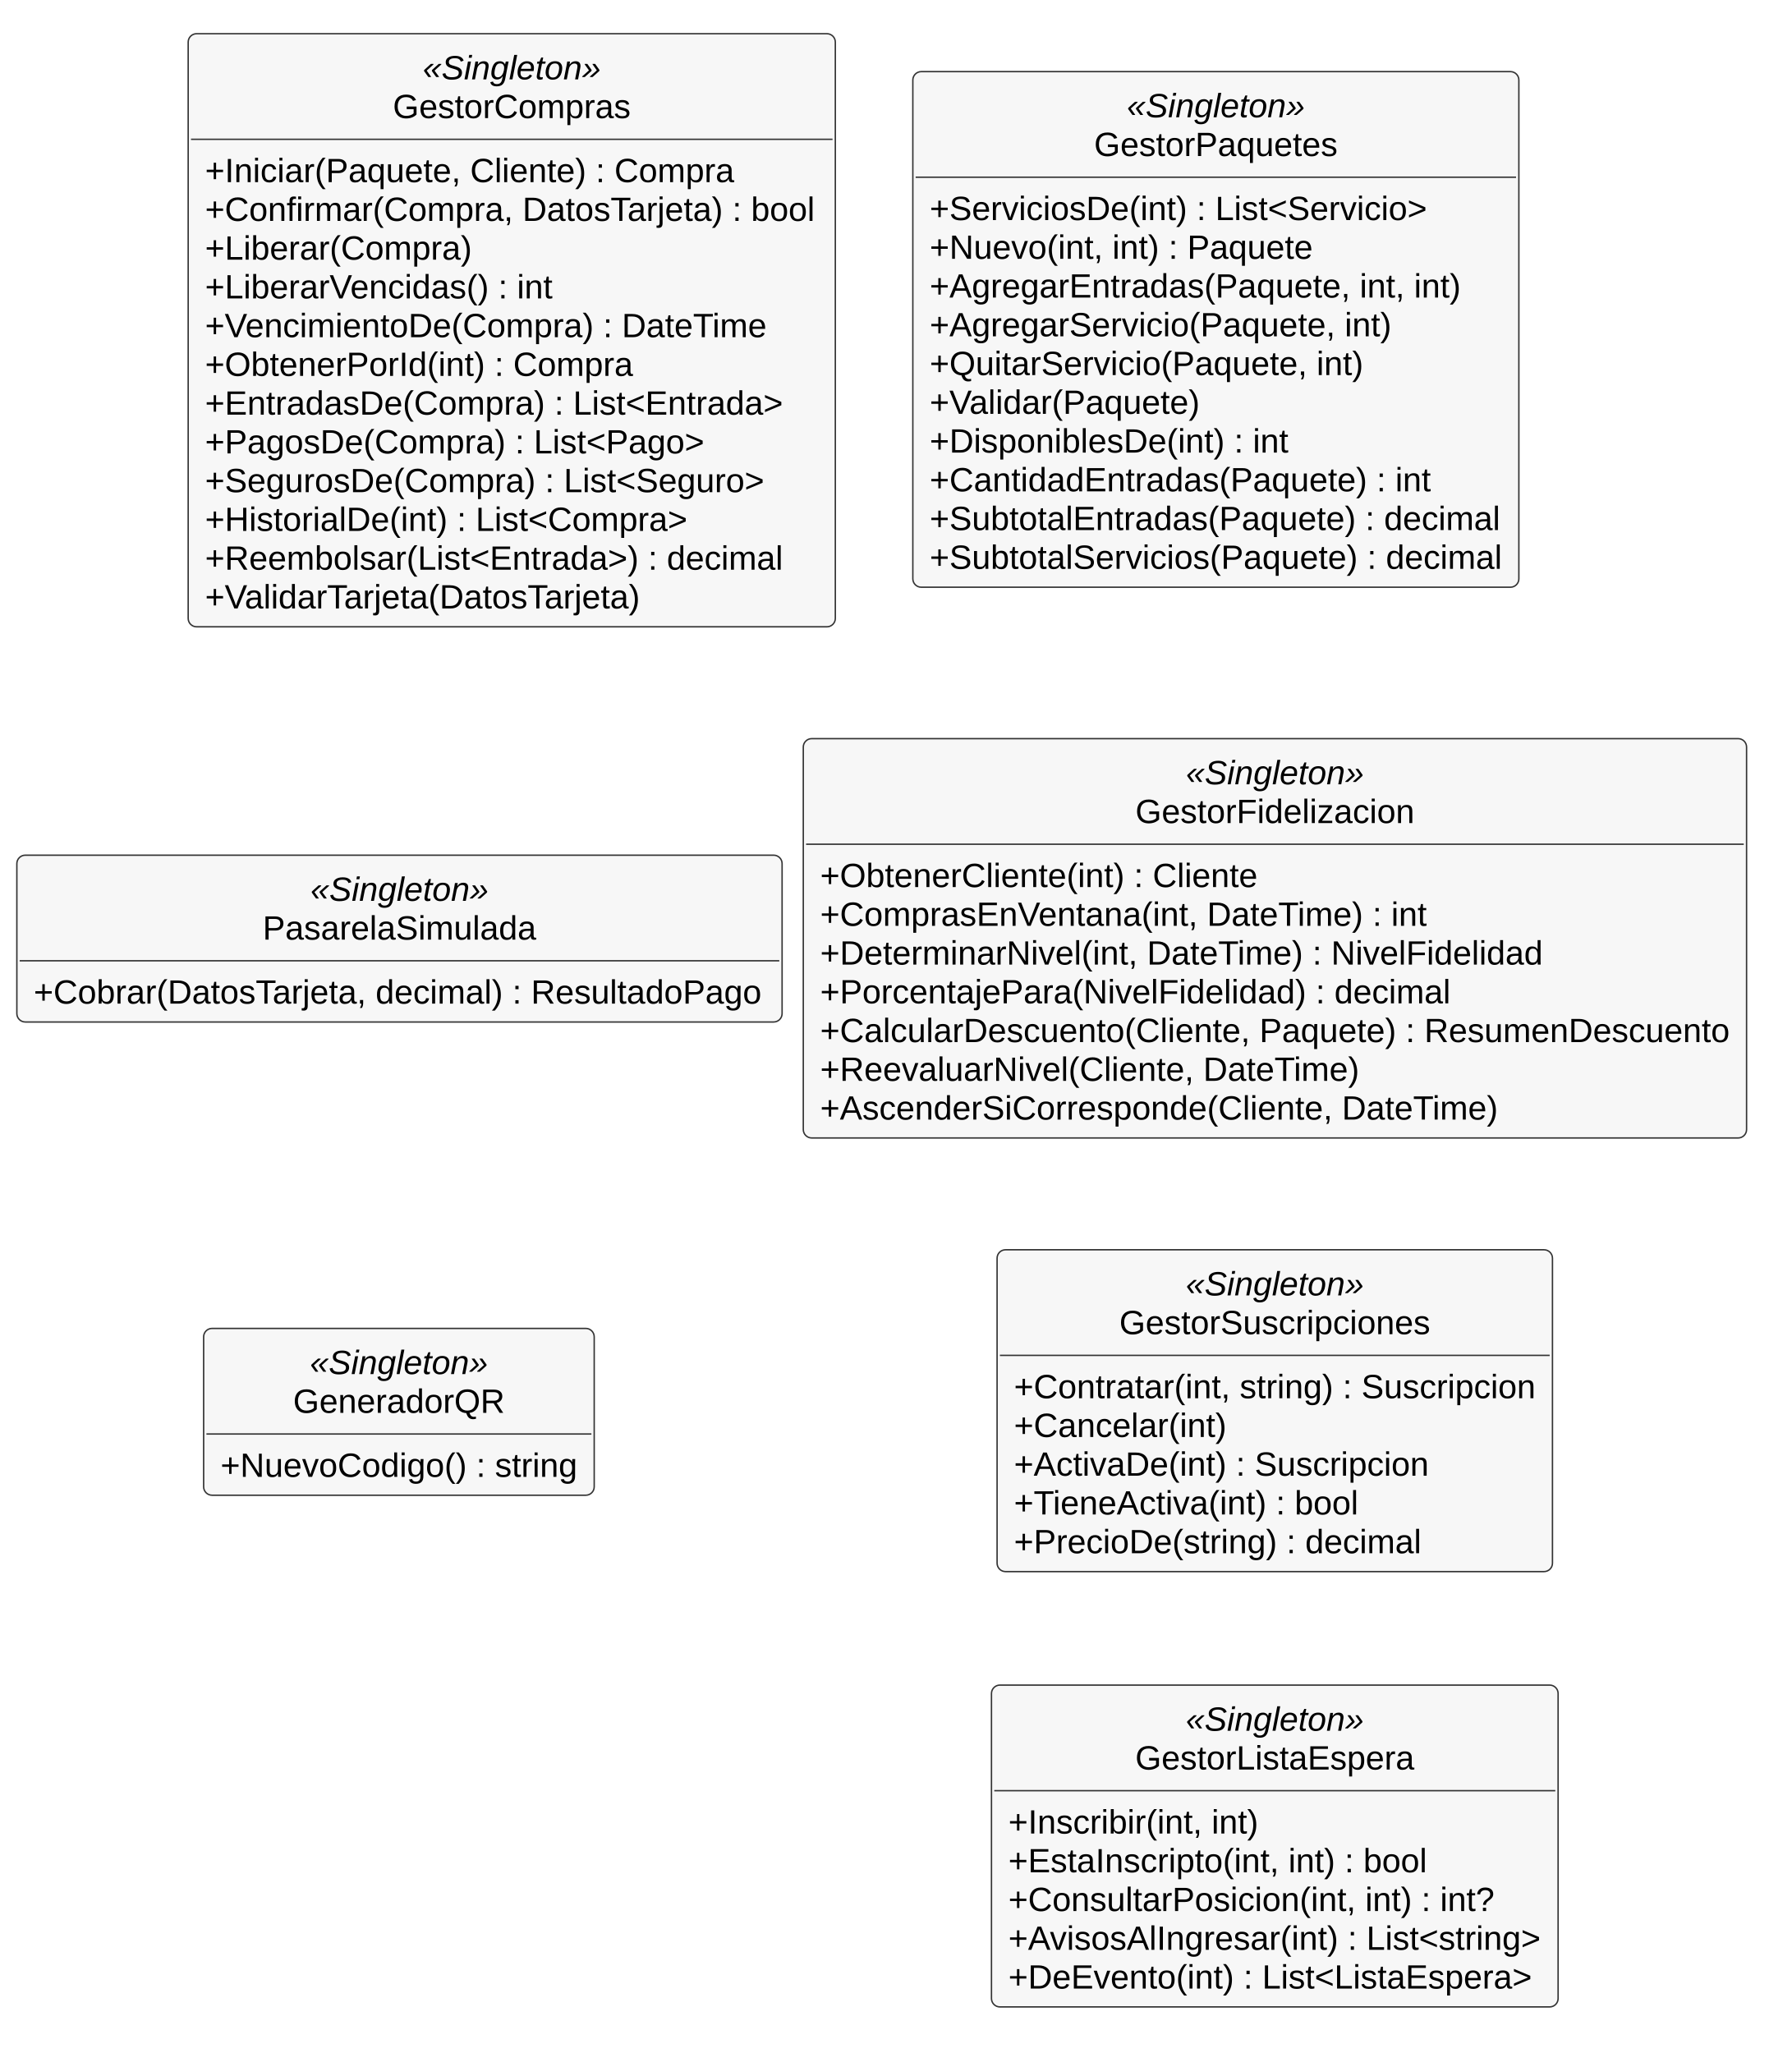
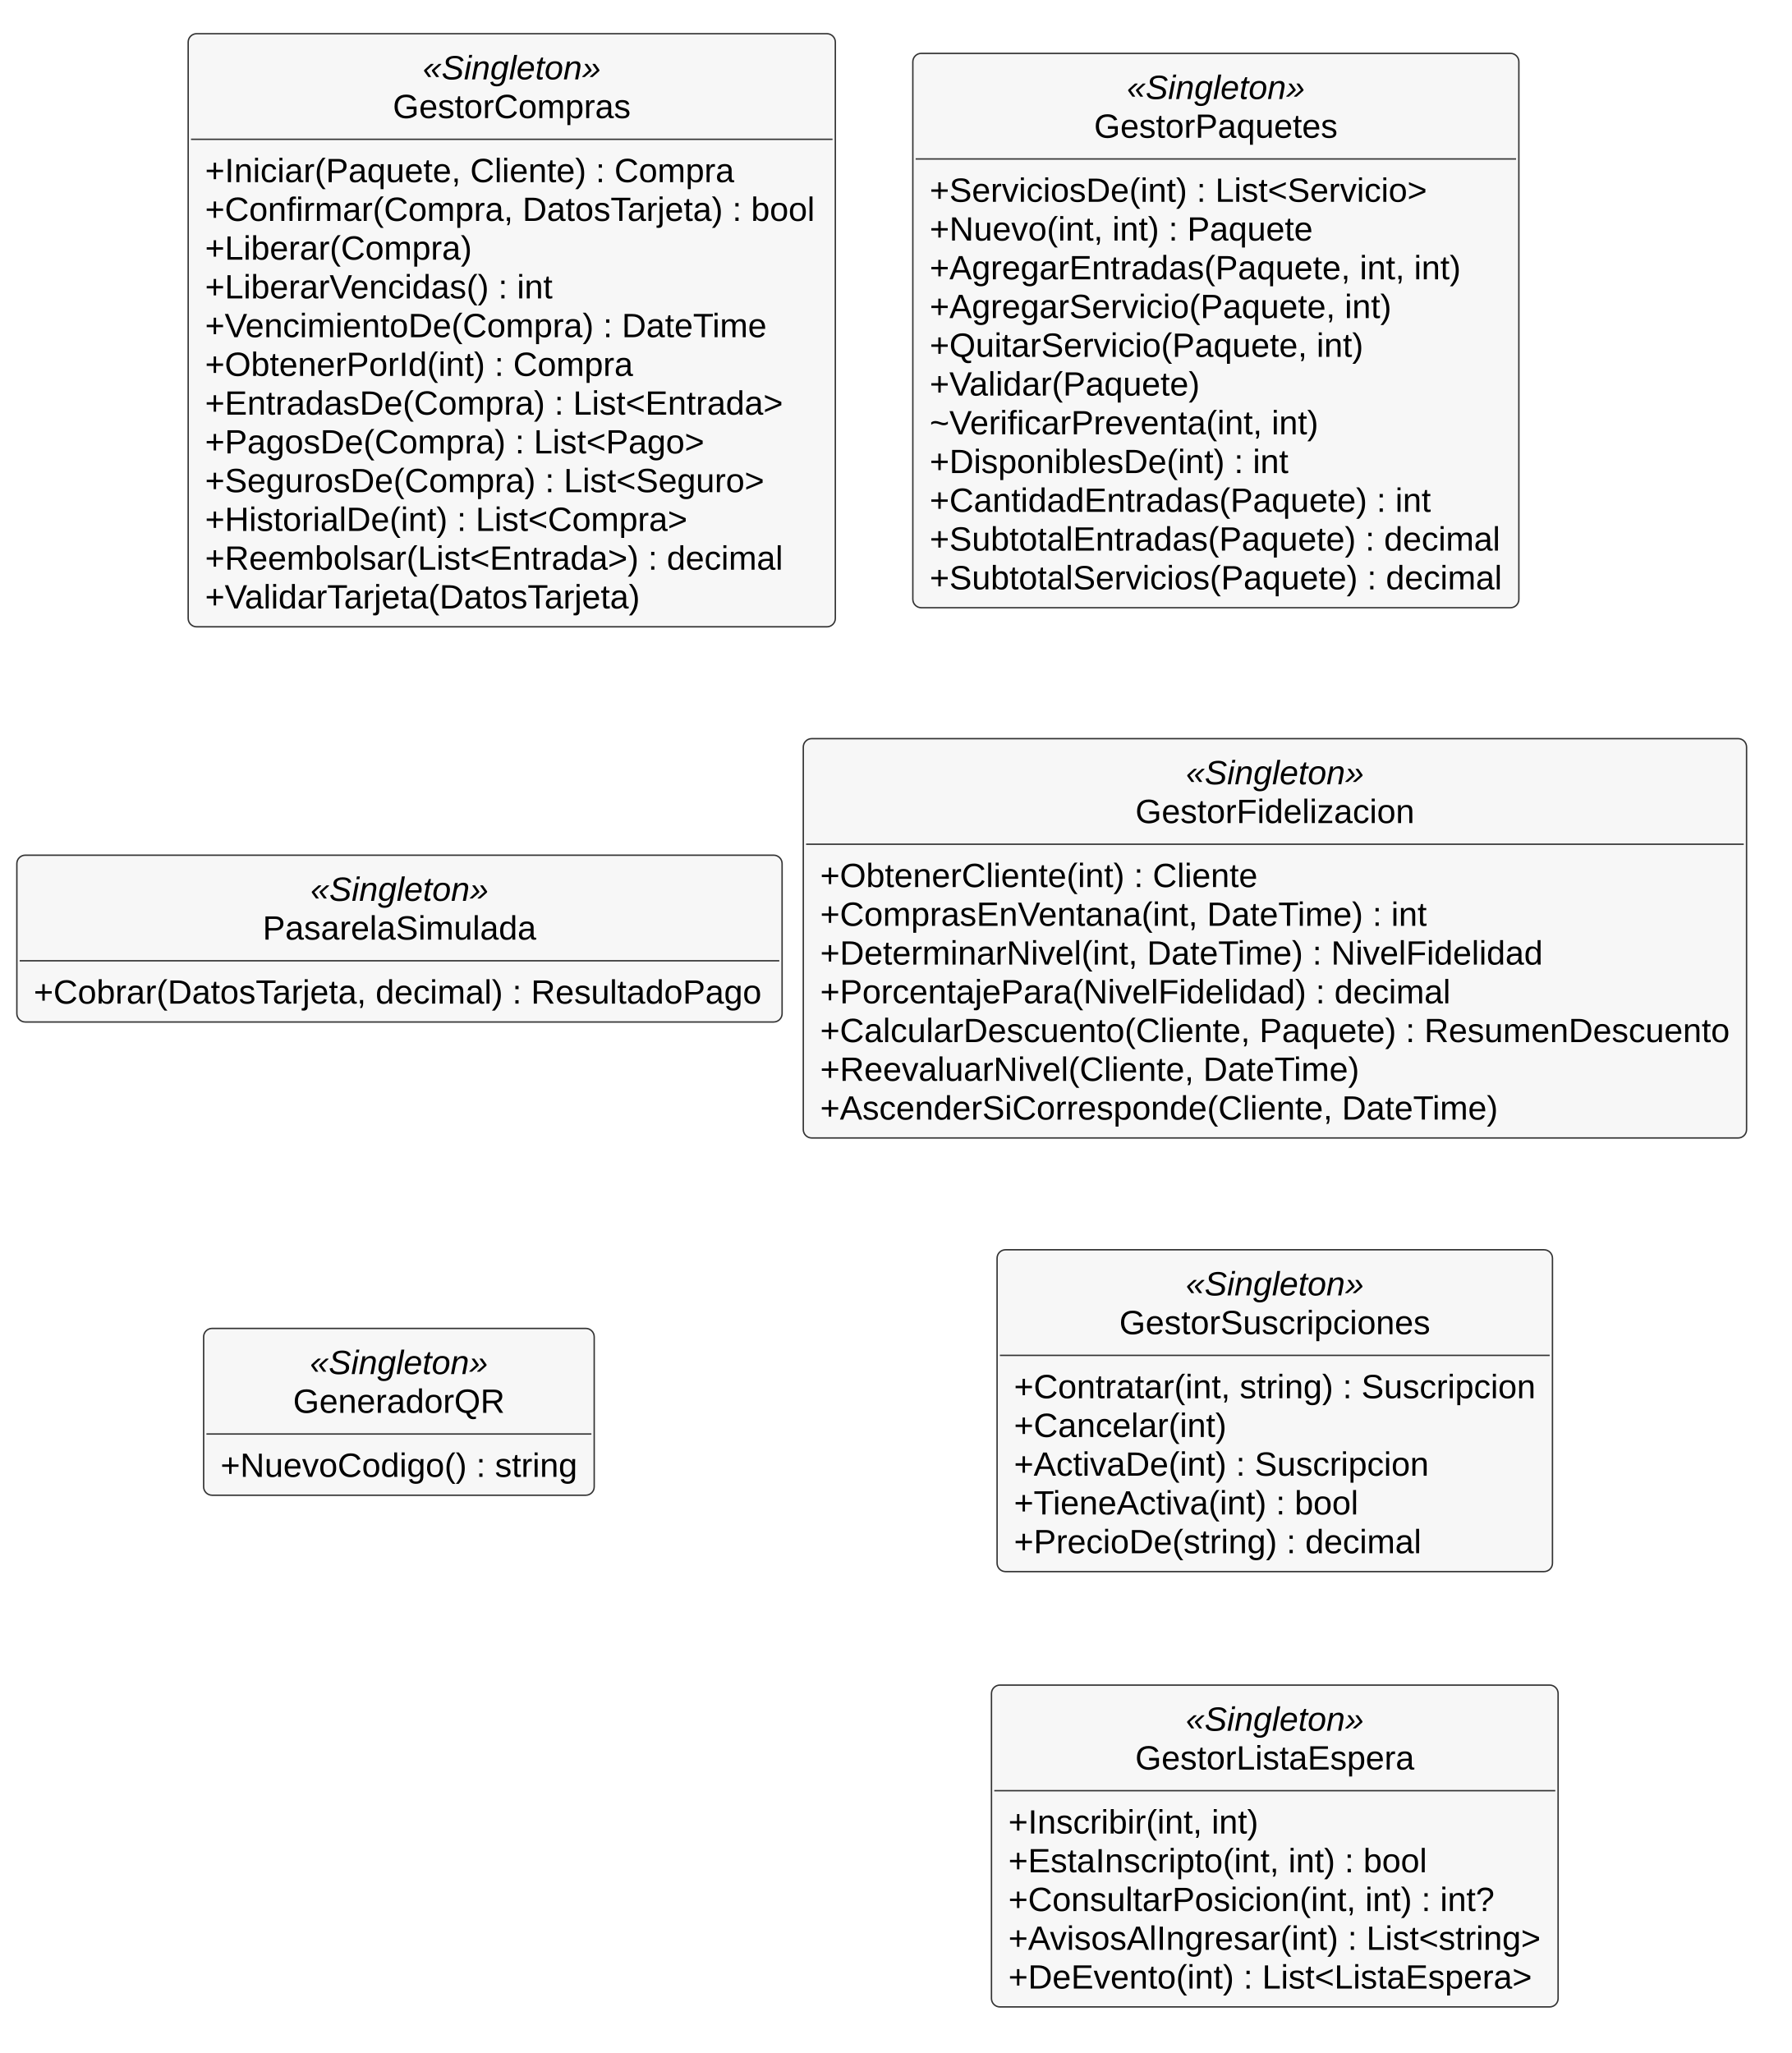
<svg xmlns="http://www.w3.org/2000/svg" version="1.1" data-diagram-type="CLASS" style="width:638px;height:731px;background:#FFFFFF;" width="638px" height="731px" viewBox="0 0 638 731" zoomAndPan="magnify" preserveAspectRatio="none" contentStyleType="text/css">
  <defs />
  <g font-family="sans-serif" lengthAdjust="spacing">
    <g class="entity" data-qualified-name="GestorCompras" id="ent0001" data-source-line="9">
      <rect x="67" y="12" width="230.408" height="211.184" fill="#F7F7F7" style="stroke:#333;stroke-width:0.5;" rx="3" ry="3" />
      <text x="150.511" y="28.256" fill="#000" font-size="12" textLength="63.387" font-style="italic" font-family="Arial">«Singleton»</text>
      <text x="139.858" y="42.055" fill="#000" font-size="12" textLength="84.691" font-family="Arial">GestorCompras</text>
      <line x1="68" y1="49.598" x2="296.408" y2="49.598" style="stroke:#333;stroke-width:0.5;" />
      <text x="73" y="64.854" fill="#000" font-size="12" textLength="188.42" font-family="Arial">+Iniciar(Paquete, Cliente) : Compra</text>
      <text x="73" y="78.652" fill="#000" font-size="12" textLength="218.408" font-family="Arial">+Confirmar(Compra, DatosTarjeta) : bool</text>
      <text x="73" y="92.451" fill="#000" font-size="12" textLength="95.033" font-family="Arial">+Liberar(Compra)</text>
      <text x="73" y="106.25" fill="#000" font-size="12" textLength="124.395" font-family="Arial">+LiberarVencidas() : int</text>
      <text x="73" y="120.049" fill="#000" font-size="12" textLength="201.07" font-family="Arial">+VencimientoDe(Compra) : DateTime</text>
      <text x="73" y="133.848" fill="#000" font-size="12" textLength="152.396" font-family="Arial">+ObtenerPorId(int) : Compra</text>
      <text x="73" y="147.646" fill="#000" font-size="12" textLength="205.77" font-family="Arial">+EntradasDe(Compra) : List&lt;Entrada&gt;</text>
      <text x="73" y="161.445" fill="#000" font-size="12" textLength="177.762" font-family="Arial">+PagosDe(Compra) : List&lt;Pago&gt;</text>
      <text x="73" y="175.244" fill="#000" font-size="12" textLength="199.102" font-family="Arial">+SegurosDe(Compra) : List&lt;Seguro&gt;</text>
      <text x="73" y="189.043" fill="#000" font-size="12" textLength="171.727" font-family="Arial">+HistorialDe(int) : List&lt;Compra&gt;</text>
      <text x="73" y="202.842" fill="#000" font-size="12" textLength="205.764" font-family="Arial">+Reembolsar(List&lt;Entrada&gt;) : decimal</text>
      <text x="73" y="216.641" fill="#000" font-size="12" textLength="158.396" font-family="Arial">+ValidarTarjeta(DatosTarjeta)</text>
    </g>
    <g class="entity" data-qualified-name="PasarelaSimulada" id="ent0002" data-source-line="23">
      <rect x="6" y="304.5" width="272.455" height="59.396" fill="#F7F7F7" style="stroke:#333;stroke-width:0.5;" rx="3" ry="3" />
      <text x="110.534" y="320.756" fill="#000" font-size="12" textLength="63.387" font-style="italic" font-family="Arial">«Singleton»</text>
      <text x="93.533" y="334.555" fill="#000" font-size="12" textLength="97.389" font-family="Arial">PasarelaSimulada</text>
      <line x1="7" y1="342.098" x2="277.455" y2="342.098" style="stroke:#333;stroke-width:0.5;" />
      <text x="12" y="357.354" fill="#000" font-size="12" textLength="260.455" font-family="Arial">+Cobrar(DatosTarjeta, decimal) : ResultadoPago</text>
    </g>
    <g class="entity" data-qualified-name="GeneradorQR" id="ent0003" data-source-line="26">
      <rect x="72.5" y="473" width="139.061" height="59.396" fill="#F7F7F7" style="stroke:#333;stroke-width:0.5;" rx="3" ry="3" />
      <text x="110.337" y="489.256" fill="#000" font-size="12" textLength="63.387" font-style="italic" font-family="Arial">«Singleton»</text>
      <text x="104.346" y="503.055" fill="#000" font-size="12" textLength="75.369" font-family="Arial">GeneradorQR</text>
      <line x1="73.5" y1="510.598" x2="210.561" y2="510.598" style="stroke:#333;stroke-width:0.5;" />
      <text x="78.5" y="525.854" fill="#000" font-size="12" textLength="127.061" font-family="Arial">+NuevoCodigo() : string</text>
    </g>
    <g class="entity" data-qualified-name="GestorPaquetes" id="ent0004" data-source-line="29">
-       <rect x="325" y="25.5" width="215.771" height="183.586" fill="#F7F7F7" style="stroke:#333;stroke-width:0.5;" rx="3" ry="3" />
-       <text x="401.192" y="41.756" fill="#000" font-size="12" textLength="63.387" font-style="italic" font-family="Arial">«Singleton»</text>
-       <text x="389.526" y="55.555" fill="#000" font-size="12" textLength="86.719" font-family="Arial">GestorPaquetes</text>
-       <line x1="326" y1="63.098" x2="539.771" y2="63.098" style="stroke:#333;stroke-width:0.5;" />
-       <text x="331" y="78.354" fill="#000" font-size="12" textLength="177.064" font-family="Arial">+ServiciosDe(int) : List&lt;Servicio&gt;</text>
-       <text x="331" y="92.152" fill="#000" font-size="12" textLength="136.412" font-family="Arial">+Nuevo(int, int) : Paquete</text>
-       <text x="331" y="105.951" fill="#000" font-size="12" textLength="189.111" font-family="Arial">+AgregarEntradas(Paquete, int, int)</text>
-       <text x="331" y="119.75" fill="#000" font-size="12" textLength="164.42" font-family="Arial">+AgregarServicio(Paquete, int)</text>
-       <text x="331" y="133.549" fill="#000" font-size="12" textLength="154.406" font-family="Arial">+QuitarServicio(Paquete, int)</text>
-       <text x="331" y="147.348" fill="#000" font-size="12" textLength="97.061" font-family="Arial">+Validar(Paquete)</text>
-       <text x="331" y="161.146" fill="#000" font-size="12" textLength="127.723" font-family="Arial">+DisponiblesDe(int) : int</text>
-       <text x="331" y="174.945" fill="#000" font-size="12" textLength="178.447" font-family="Arial">+CantidadEntradas(Paquete) : int</text>
-       <text x="331" y="188.744" fill="#000" font-size="12" textLength="203.121" font-family="Arial">+SubtotalEntradas(Paquete) : decimal</text>
-       <text x="331" y="202.543" fill="#000" font-size="12" textLength="203.771" font-family="Arial">+SubtotalServicios(Paquete) : decimal</text>
+       <rect x="325" y="19" width="215.771" height="197.385" fill="#F7F7F7" style="stroke:#333;stroke-width:0.5;" rx="3" ry="3" />
+       <text x="401.192" y="35.256" fill="#000" font-size="12" textLength="63.387" font-style="italic" font-family="Arial">«Singleton»</text>
+       <text x="389.526" y="49.055" fill="#000" font-size="12" textLength="86.719" font-family="Arial">GestorPaquetes</text>
+       <line x1="326" y1="56.598" x2="539.771" y2="56.598" style="stroke:#333;stroke-width:0.5;" />
+       <text x="331" y="71.854" fill="#000" font-size="12" textLength="177.064" font-family="Arial">+ServiciosDe(int) : List&lt;Servicio&gt;</text>
+       <text x="331" y="85.652" fill="#000" font-size="12" textLength="136.412" font-family="Arial">+Nuevo(int, int) : Paquete</text>
+       <text x="331" y="99.451" fill="#000" font-size="12" textLength="189.111" font-family="Arial">+AgregarEntradas(Paquete, int, int)</text>
+       <text x="331" y="113.25" fill="#000" font-size="12" textLength="164.42" font-family="Arial">+AgregarServicio(Paquete, int)</text>
+       <text x="331" y="127.049" fill="#000" font-size="12" textLength="154.406" font-family="Arial">+QuitarServicio(Paquete, int)</text>
+       <text x="331" y="140.848" fill="#000" font-size="12" textLength="97.061" font-family="Arial">+Validar(Paquete)</text>
+       <text x="331" y="154.646" fill="#000" font-size="12" textLength="139.055" font-family="Arial">~VerificarPreventa(int, int)</text>
+       <text x="331" y="168.445" fill="#000" font-size="12" textLength="127.723" font-family="Arial">+DisponiblesDe(int) : int</text>
+       <text x="331" y="182.244" fill="#000" font-size="12" textLength="178.447" font-family="Arial">+CantidadEntradas(Paquete) : int</text>
+       <text x="331" y="196.043" fill="#000" font-size="12" textLength="203.121" font-family="Arial">+SubtotalEntradas(Paquete) : decimal</text>
+       <text x="331" y="209.842" fill="#000" font-size="12" textLength="203.771" font-family="Arial">+SubtotalServicios(Paquete) : decimal</text>
    </g>
-     <g class="entity" data-qualified-name="GestorFidelizacion" id="ent0005" data-source-line="41">
+     <g class="entity" data-qualified-name="GestorFidelizacion" id="ent0005" data-source-line="42">
      <rect x="286" y="263" width="335.842" height="142.189" fill="#F7F7F7" style="stroke:#333;stroke-width:0.5;" rx="3" ry="3" />
      <text x="422.228" y="279.256" fill="#000" font-size="12" textLength="63.387" font-style="italic" font-family="Arial">«Singleton»</text>
      <text x="404.233" y="293.055" fill="#000" font-size="12" textLength="99.375" font-family="Arial">GestorFidelizacion</text>
      <line x1="287" y1="300.598" x2="620.842" y2="300.598" style="stroke:#333;stroke-width:0.5;" />
      <text x="292" y="315.854" fill="#000" font-size="12" textLength="155.742" font-family="Arial">+ObtenerCliente(int) : Cliente</text>
      <text x="292" y="329.652" fill="#000" font-size="12" textLength="217.096" font-family="Arial">+ComprasEnVentana(int, DateTime) : int</text>
      <text x="292" y="343.451" fill="#000" font-size="12" textLength="257.748" font-family="Arial">+DeterminarNivel(int, DateTime) : NivelFidelidad</text>
      <text x="292" y="357.25" fill="#000" font-size="12" textLength="224.438" font-family="Arial">+PorcentajePara(NivelFidelidad) : decimal</text>
      <text x="292" y="371.049" fill="#000" font-size="12" textLength="323.842" font-family="Arial">+CalcularDescuento(Cliente, Paquete) : ResumenDescuento</text>
      <text x="292" y="384.848" fill="#000" font-size="12" textLength="192.404" font-family="Arial">+ReevaluarNivel(Cliente, DateTime)</text>
      <text x="292" y="398.646" fill="#000" font-size="12" textLength="241.775" font-family="Arial">+AscenderSiCorresponde(Cliente, DateTime)</text>
    </g>
-     <g class="entity" data-qualified-name="GestorSuscripciones" id="ent0006" data-source-line="50">
+     <g class="entity" data-qualified-name="GestorSuscripciones" id="ent0006" data-source-line="51">
      <rect x="355" y="445" width="197.736" height="114.592" fill="#F7F7F7" style="stroke:#333;stroke-width:0.5;" rx="3" ry="3" />
      <text x="422.175" y="461.256" fill="#000" font-size="12" textLength="63.387" font-style="italic" font-family="Arial">«Singleton»</text>
      <text x="398.512" y="475.055" fill="#000" font-size="12" textLength="110.713" font-family="Arial">GestorSuscripciones</text>
      <line x1="356" y1="482.598" x2="551.736" y2="482.598" style="stroke:#333;stroke-width:0.5;" />
      <text x="361" y="497.854" fill="#000" font-size="12" textLength="185.736" font-family="Arial">+Contratar(int, string) : Suscripcion</text>
      <text x="361" y="511.652" fill="#000" font-size="12" textLength="75.697" font-family="Arial">+Cancelar(int)</text>
      <text x="361" y="525.451" fill="#000" font-size="12" textLength="147.721" font-family="Arial">+ActivaDe(int) : Suscripcion</text>
      <text x="361" y="539.25" fill="#000" font-size="12" textLength="123.059" font-family="Arial">+TieneActiva(int) : bool</text>
      <text x="361" y="553.049" fill="#000" font-size="12" textLength="145.049" font-family="Arial">+PrecioDe(string) : decimal</text>
    </g>
-     <g class="entity" data-qualified-name="GestorListaEspera" id="ent0007" data-source-line="57">
+     <g class="entity" data-qualified-name="GestorListaEspera" id="ent0007" data-source-line="58">
      <rect x="353" y="600" width="201.744" height="114.592" fill="#F7F7F7" style="stroke:#333;stroke-width:0.5;" rx="3" ry="3" />
      <text x="422.179" y="616.256" fill="#000" font-size="12" textLength="63.387" font-style="italic" font-family="Arial">«Singleton»</text>
      <text x="404.182" y="630.055" fill="#000" font-size="12" textLength="99.381" font-family="Arial">GestorListaEspera</text>
      <line x1="354" y1="637.598" x2="553.744" y2="637.598" style="stroke:#333;stroke-width:0.5;" />
      <text x="359" y="652.854" fill="#000" font-size="12" textLength="89.021" font-family="Arial">+Inscribir(int, int)</text>
      <text x="359" y="666.652" fill="#000" font-size="12" textLength="149.068" font-family="Arial">+EstaInscripto(int, int) : bool</text>
      <text x="359" y="680.451" fill="#000" font-size="12" textLength="173.08" font-family="Arial">+ConsultarPosicion(int, int) : int?</text>
      <text x="359" y="694.25" fill="#000" font-size="12" textLength="189.744" font-family="Arial">+AvisosAlIngresar(int) : List&lt;string&gt;</text>
      <text x="359" y="708.049" fill="#000" font-size="12" textLength="186.434" font-family="Arial">+DeEvento(int) : List&lt;ListaEspera&gt;</text>
    </g>
  </g>
</svg>
